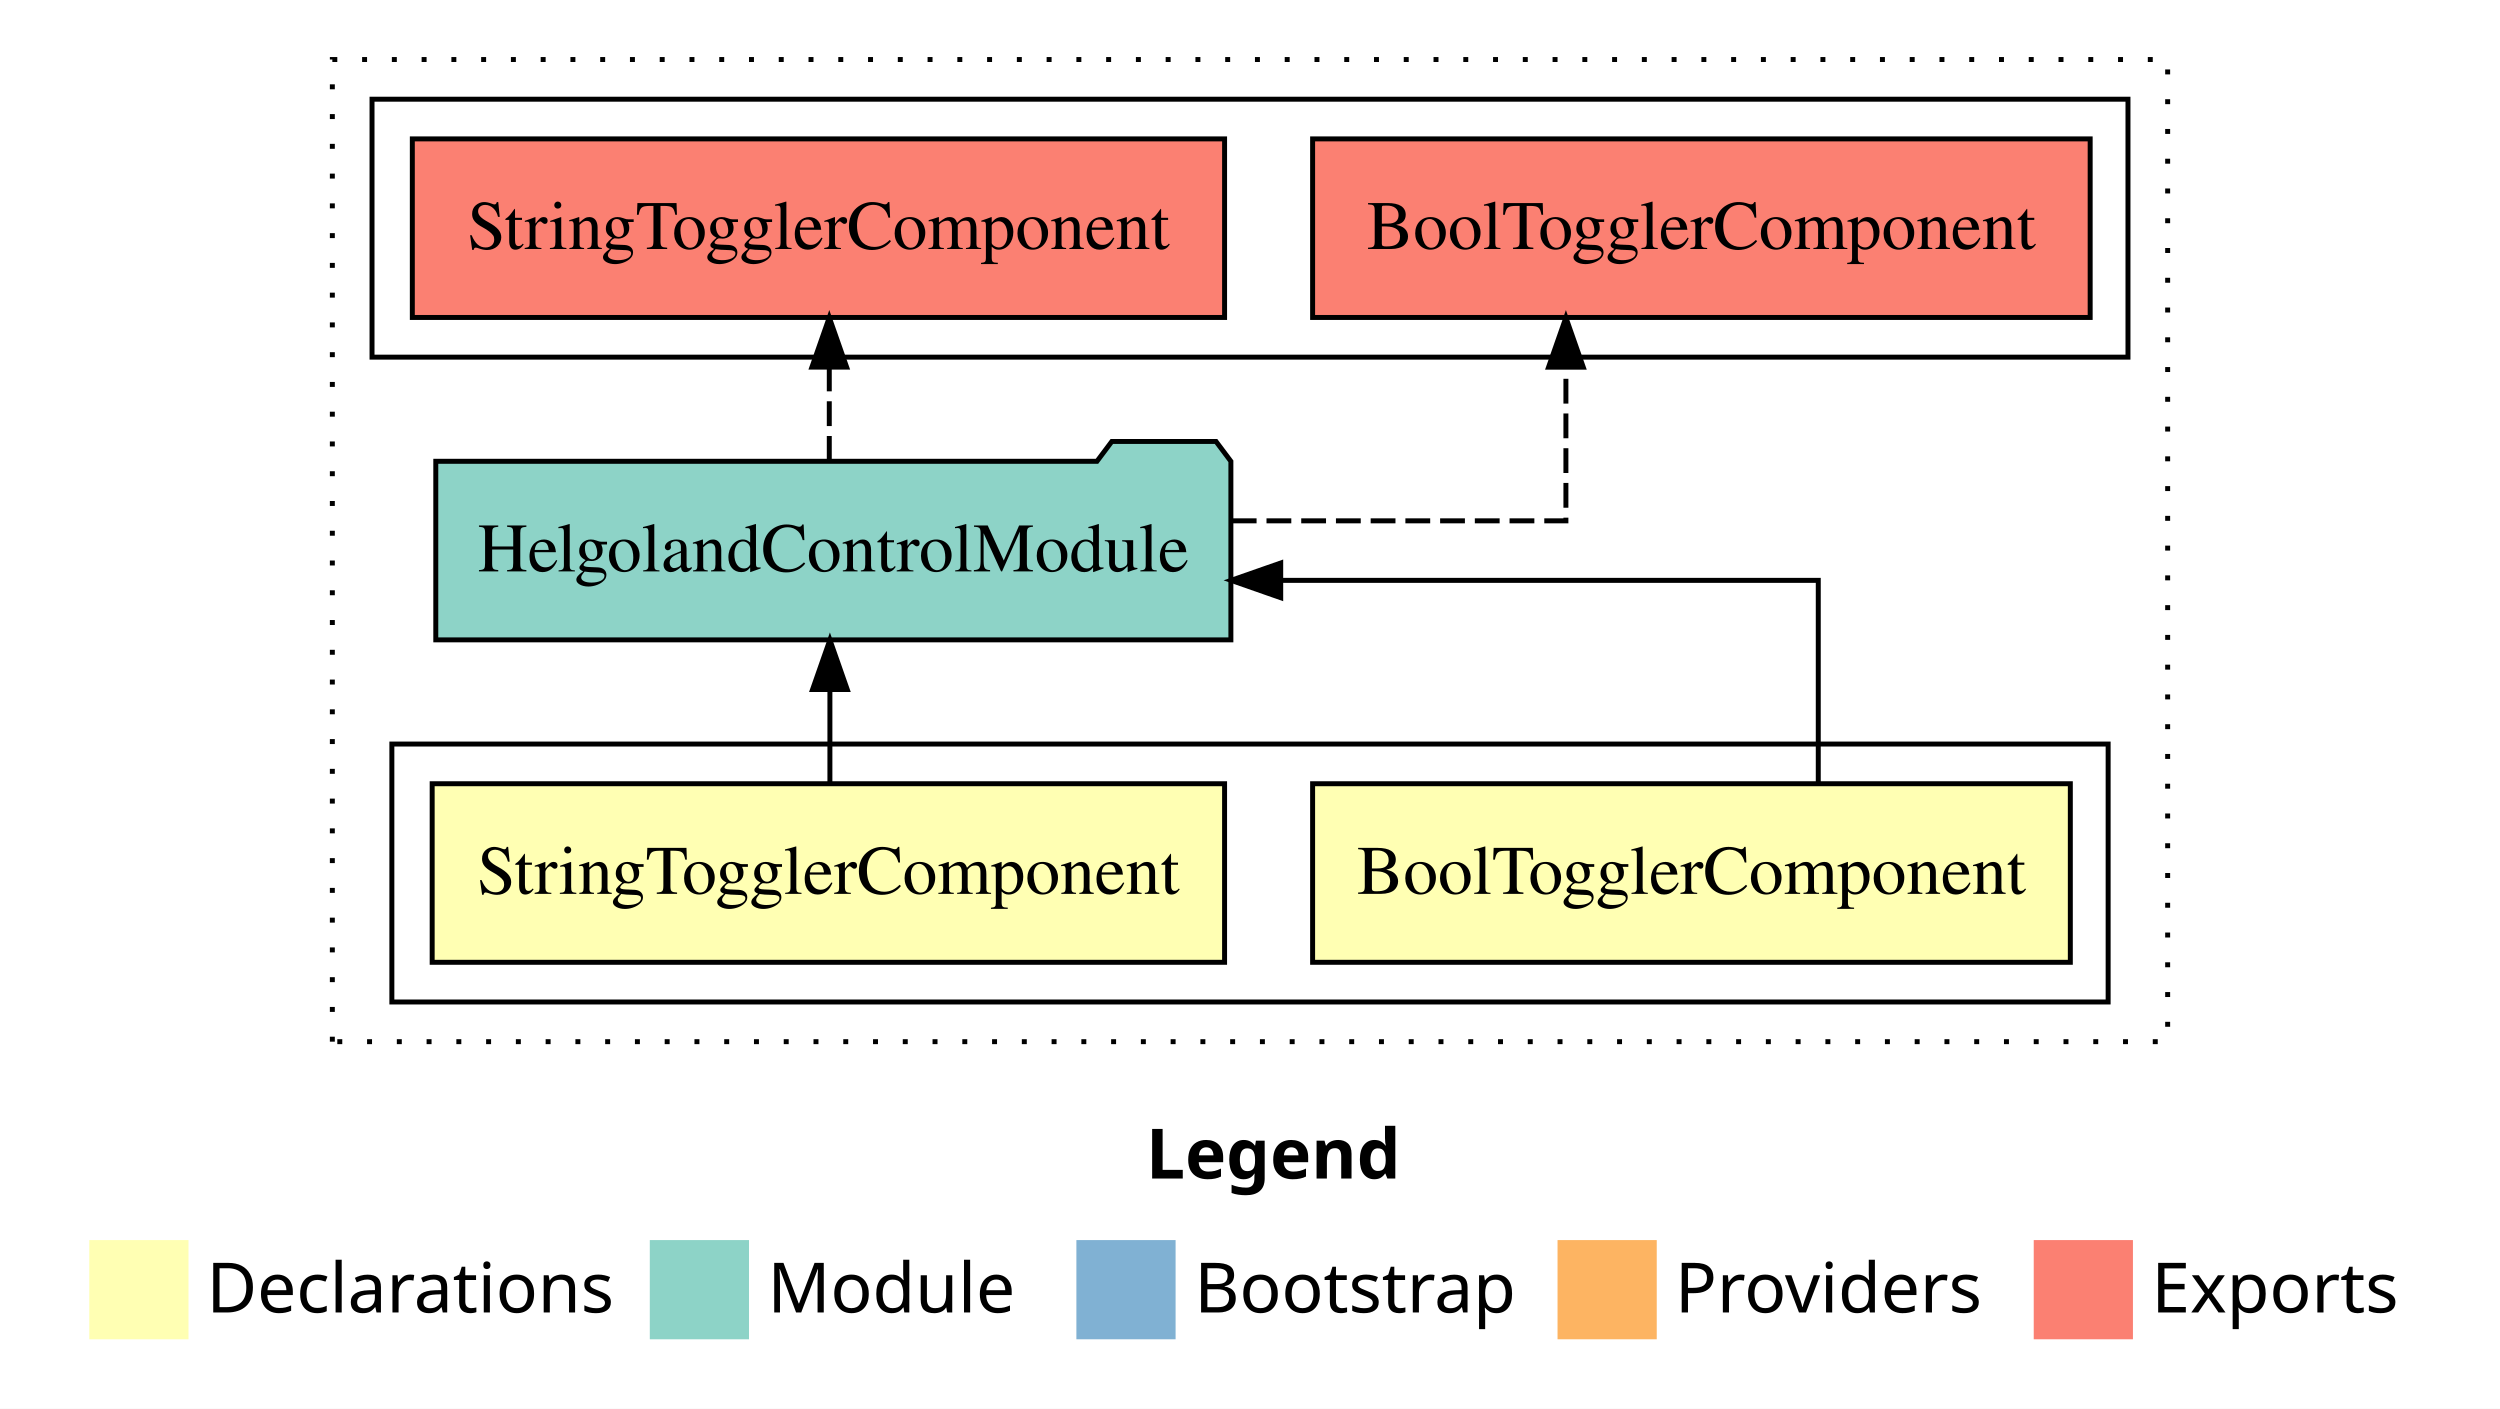
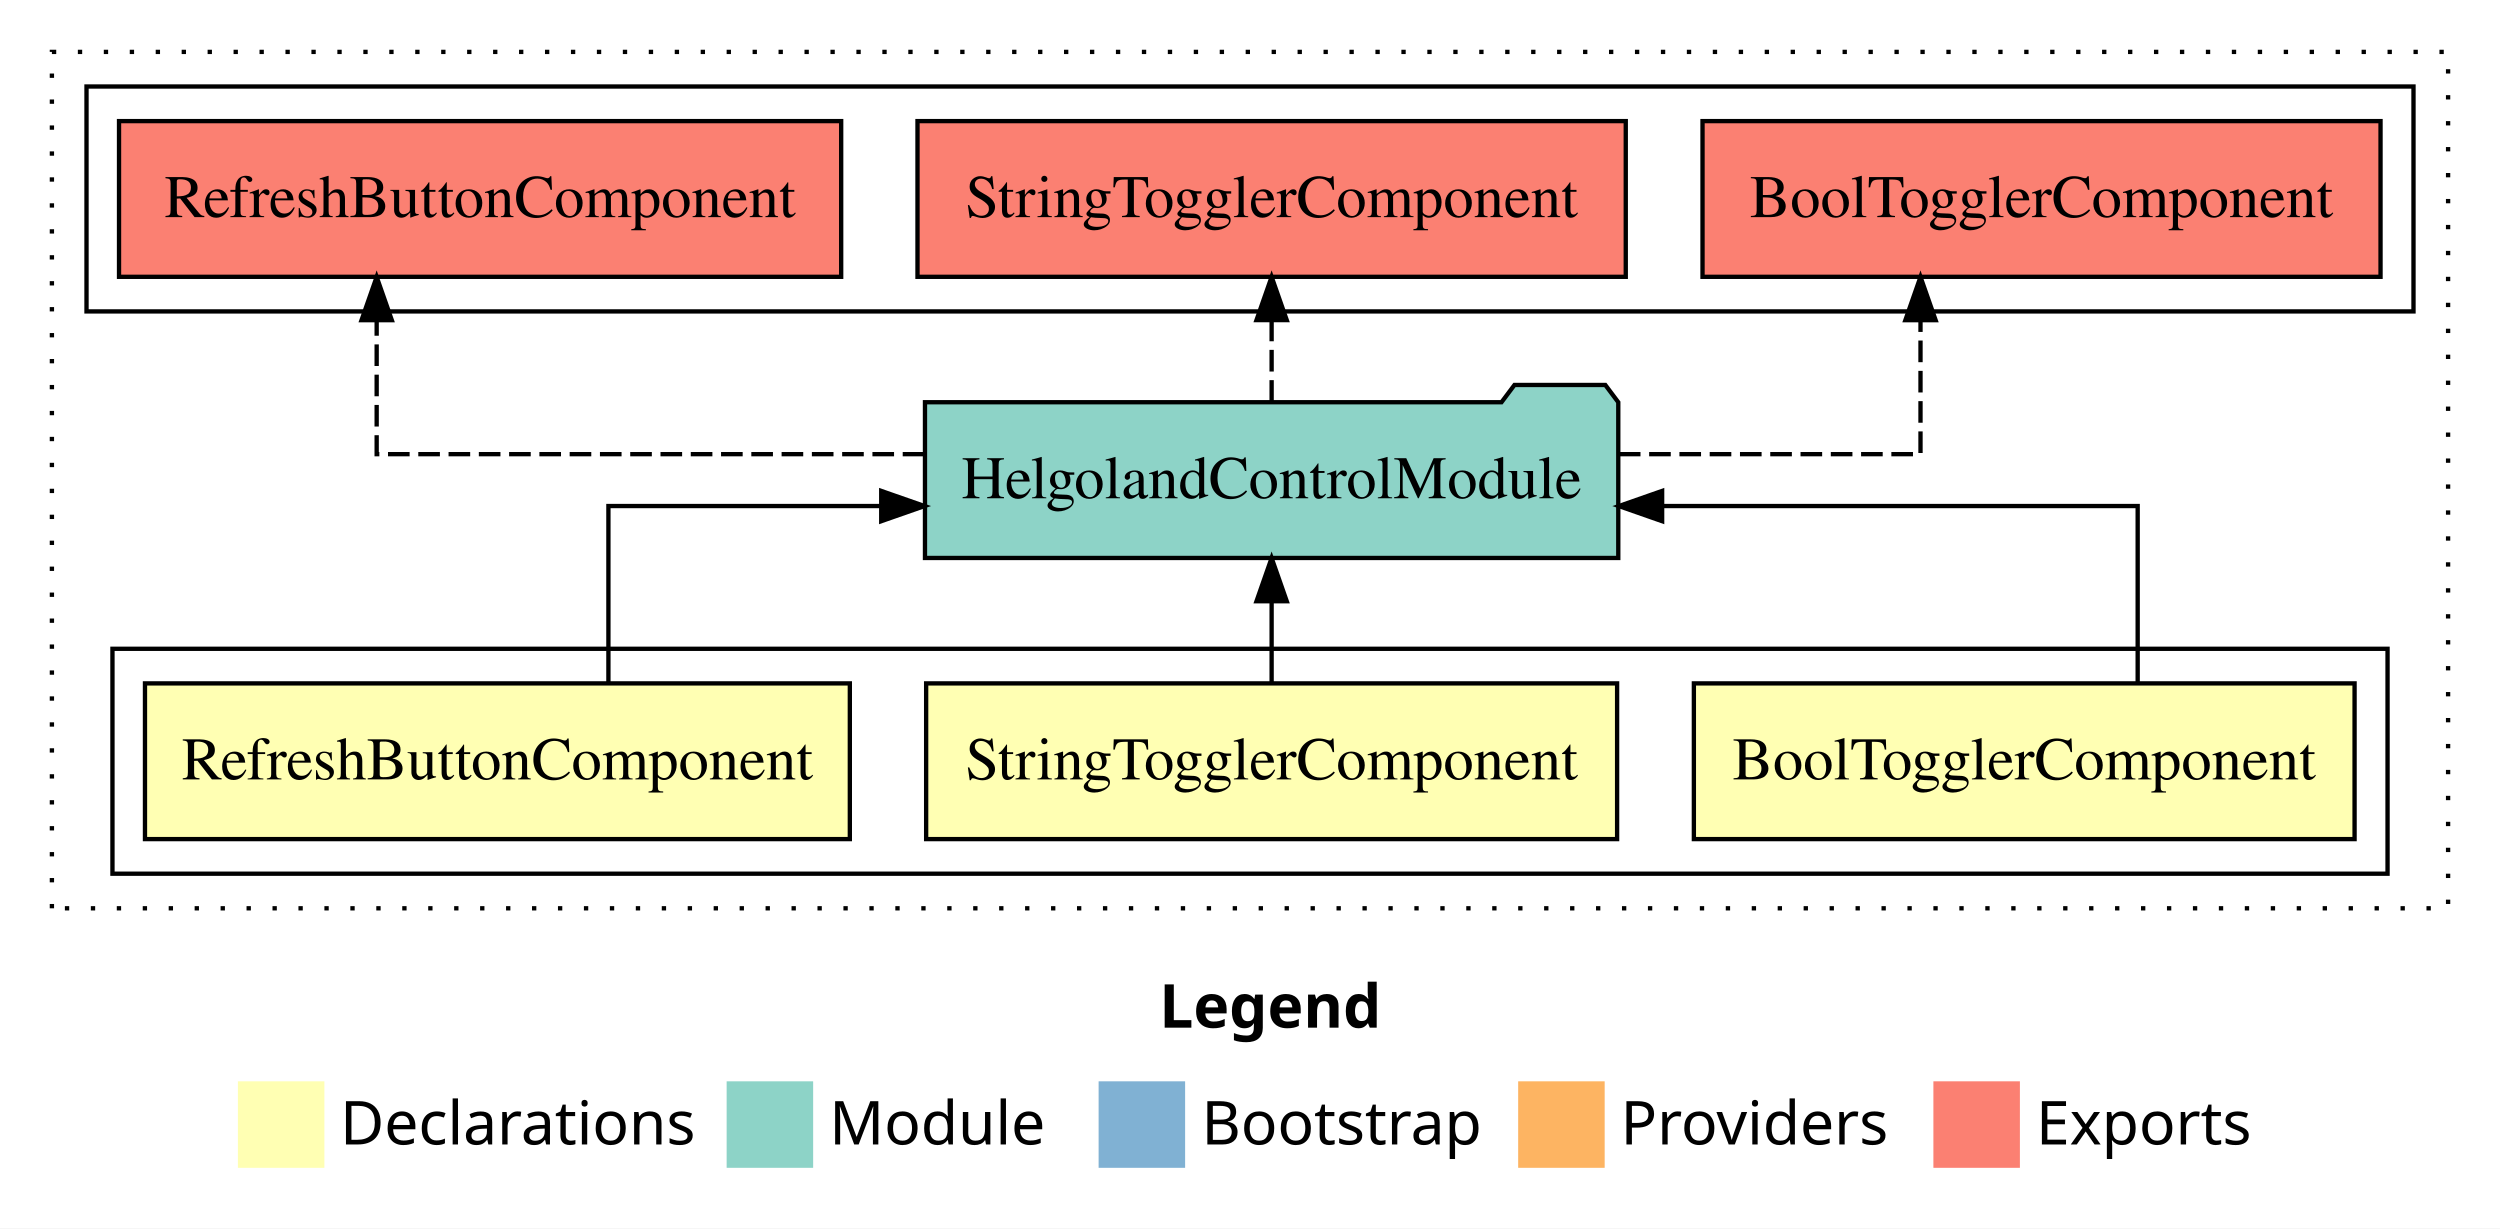
- <svg xmlns="http://www.w3.org/2000/svg" width="504pt" height="284pt" viewBox="0.00 0.00 504.00 284.00">
+ <svg xmlns="http://www.w3.org/2000/svg" width="578pt" height="284pt" viewBox="0.00 0.00 578.00 284.00">
  <g id="graph0" class="graph" transform="scale(1 1) rotate(0) translate(4 280)">
-     <polygon fill="#ffffff" stroke="transparent" points="-4,4 -4,-280 500,-280 500,4 -4,4" />
-     <text text-anchor="start" x="227.009" y="-42.4" font-family="sans-serif" font-weight="bold" font-size="14.00" fill="#000000">Legend</text>
-     <polygon fill="#ffffb3" stroke="transparent" points="14,-10 14,-30 34,-30 34,-10 14,-10" />
-     <text text-anchor="start" x="37.629" y="-15.4" font-family="sans-serif" font-size="14.00" fill="#000000">  Declarations</text>
-     <polygon fill="#8dd3c7" stroke="transparent" points="127,-10 127,-30 147,-30 147,-10 127,-10" />
-     <text text-anchor="start" x="150.725" y="-15.4" font-family="sans-serif" font-size="14.00" fill="#000000">  Module</text>
-     <polygon fill="#80b1d3" stroke="transparent" points="213,-10 213,-30 233,-30 233,-10 213,-10" />
-     <text text-anchor="start" x="236.781" y="-15.4" font-family="sans-serif" font-size="14.00" fill="#000000">  Bootstrap</text>
-     <polygon fill="#fdb462" stroke="transparent" points="310,-10 310,-30 330,-30 330,-10 310,-10" />
-     <text text-anchor="start" x="333.673" y="-15.4" font-family="sans-serif" font-size="14.00" fill="#000000">  Providers</text>
-     <polygon fill="#fb8072" stroke="transparent" points="406,-10 406,-30 426,-30 426,-10 406,-10" />
-     <text text-anchor="start" x="429.726" y="-15.4" font-family="sans-serif" font-size="14.00" fill="#000000">  Exports</text>
+     <polygon fill="#ffffff" stroke="transparent" points="-4,4 -4,-280 574,-280 574,4 -4,4" />
+     <text text-anchor="start" x="264.009" y="-42.4" font-family="sans-serif" font-weight="bold" font-size="14.00" fill="#000000">Legend</text>
+     <polygon fill="#ffffb3" stroke="transparent" points="51,-10 51,-30 71,-30 71,-10 51,-10" />
+     <text text-anchor="start" x="74.629" y="-15.4" font-family="sans-serif" font-size="14.00" fill="#000000">  Declarations</text>
+     <polygon fill="#8dd3c7" stroke="transparent" points="164,-10 164,-30 184,-30 184,-10 164,-10" />
+     <text text-anchor="start" x="187.725" y="-15.4" font-family="sans-serif" font-size="14.00" fill="#000000">  Module</text>
+     <polygon fill="#80b1d3" stroke="transparent" points="250,-10 250,-30 270,-30 270,-10 250,-10" />
+     <text text-anchor="start" x="273.781" y="-15.4" font-family="sans-serif" font-size="14.00" fill="#000000">  Bootstrap</text>
+     <polygon fill="#fdb462" stroke="transparent" points="347,-10 347,-30 367,-30 367,-10 347,-10" />
+     <text text-anchor="start" x="370.673" y="-15.4" font-family="sans-serif" font-size="14.00" fill="#000000">  Providers</text>
+     <polygon fill="#fb8072" stroke="transparent" points="443,-10 443,-30 463,-30 463,-10 443,-10" />
+     <text text-anchor="start" x="466.726" y="-15.4" font-family="sans-serif" font-size="14.00" fill="#000000">  Exports</text>
    <g id="clust1" class="cluster">
-       <polygon fill="none" stroke="#000000" stroke-dasharray="1,5" points="63,-70 63,-268 433,-268 433,-70 63,-70" />
+       <polygon fill="none" stroke="#000000" stroke-dasharray="1,5" points="8,-70 8,-268 562,-268 562,-70 8,-70" />
    </g>
    <g id="clust2" class="cluster">
-       <polygon fill="none" stroke="#000000" points="75,-78 75,-130 421,-130 421,-78 75,-78" />
+       <polygon fill="none" stroke="#000000" points="22,-78 22,-130 548,-130 548,-78 22,-78" />
    </g>
-     <g id="clust6" class="cluster">
-       <polygon fill="none" stroke="#000000" points="71,-208 71,-260 425,-260 425,-208 71,-208" />
+     <g id="clust7" class="cluster">
+       <polygon fill="none" stroke="#000000" points="16,-208 16,-260 554,-260 554,-208 16,-208" />
    </g>
    <g id="node1" class="node">
-       <polygon fill="#ffffb3" stroke="#000000" points="413.378,-122 260.622,-122 260.622,-86 413.378,-86 413.378,-122" />
-       <text text-anchor="middle" x="337" y="-99.8" font-family="Times,serif" font-size="14.00" fill="#000000">BoolTogglerComponent</text>
+       <polygon fill="#ffffb3" stroke="#000000" points="540.378,-122 387.622,-122 387.622,-86 540.378,-86 540.378,-122" />
+       <text text-anchor="middle" x="464" y="-99.8" font-family="Times,serif" font-size="14.00" fill="#000000">BoolTogglerComponent</text>
+     </g>
+     <g id="node4" class="node">
+       <polygon fill="#8dd3c7" stroke="#000000" points="370.146,-187 367.146,-191 346.146,-191 343.146,-187 209.854,-187 209.854,-151 370.146,-151 370.146,-187" />
+       <text text-anchor="middle" x="290" y="-164.8" font-family="Times,serif" font-size="14.00" fill="#000000">HelgolandControlModule</text>
+     </g>
+     <g id="edge1" class="edge">
+       <path fill="none" stroke="#000000" d="M490.23,-122.022C490.23,-139.373 490.23,-163 490.23,-163 490.23,-163 380.287,-163 380.287,-163" />
+       <polygon fill="#000000" stroke="#000000" points="380.287,-159.5 370.287,-163 380.287,-166.5 380.287,-159.5" />
+     </g>
+     <g id="node2" class="node">
+       <polygon fill="#ffffb3" stroke="#000000" points="369.875,-122 210.125,-122 210.125,-86 369.875,-86 369.875,-122" />
+       <text text-anchor="middle" x="290" y="-99.8" font-family="Times,serif" font-size="14.00" fill="#000000">StringTogglerComponent</text>
+     </g>
+     <g id="edge2" class="edge">
+       <path fill="none" stroke="#000000" d="M290,-122.106C290,-122.106 290,-140.991 290,-140.991" />
+       <polygon fill="#000000" stroke="#000000" points="286.5,-140.991 290,-150.991 293.5,-140.991 286.5,-140.991" />
    </g>
    <g id="node3" class="node">
-       <polygon fill="#8dd3c7" stroke="#000000" points="244.146,-187 241.146,-191 220.146,-191 217.146,-187 83.854,-187 83.854,-151 244.146,-151 244.146,-187" />
-       <text text-anchor="middle" x="164" y="-164.8" font-family="Times,serif" font-size="14.00" fill="#000000">HelgolandControlModule</text>
-     </g>
-     <g id="edge1" class="edge">
-       <path fill="none" stroke="#000000" d="M362.563,-122.022C362.563,-139.373 362.563,-163 362.563,-163 362.563,-163 254.191,-163 254.191,-163" />
-       <polygon fill="#000000" stroke="#000000" points="254.191,-159.5 244.191,-163 254.191,-166.5 254.191,-159.5" />
-     </g>
-     <g id="node2" class="node">
-       <polygon fill="#ffffb3" stroke="#000000" points="242.875,-122 83.125,-122 83.125,-86 242.875,-86 242.875,-122" />
-       <text text-anchor="middle" x="163" y="-99.8" font-family="Times,serif" font-size="14.00" fill="#000000">StringTogglerComponent</text>
-     </g>
-     <g id="edge2" class="edge">
-       <path fill="none" stroke="#000000" d="M163.308,-122.106C163.308,-122.106 163.308,-140.991 163.308,-140.991" />
-       <polygon fill="#000000" stroke="#000000" points="159.808,-140.991 163.308,-150.991 166.808,-140.991 159.808,-140.991" />
-     </g>
-     <g id="node4" class="node">
-       <polygon fill="#fb8072" stroke="#000000" points="417.378,-252 260.622,-252 260.622,-216 417.378,-216 417.378,-252" />
-       <text text-anchor="middle" x="339" y="-229.8" font-family="Times,serif" font-size="14.00" fill="#000000">BoolTogglerComponent </text>
+       <polygon fill="#ffffb3" stroke="#000000" points="192.482,-122 29.518,-122 29.518,-86 192.482,-86 192.482,-122" />
+       <text text-anchor="middle" x="111" y="-99.8" font-family="Times,serif" font-size="14.00" fill="#000000">RefreshButtonComponent</text>
    </g>
    <g id="edge3" class="edge">
-       <path fill="none" stroke="#000000" stroke-dasharray="5,2" d="M244.326,-175C278.965,-175 311.687,-175 311.687,-175 311.687,-175 311.687,-205.977 311.687,-205.977" />
-       <polygon fill="#000000" stroke="#000000" points="308.187,-205.977 311.687,-215.977 315.187,-205.977 308.187,-205.977" />
+       <path fill="none" stroke="#000000" d="M136.664,-122.022C136.664,-139.373 136.664,-163 136.664,-163 136.664,-163 199.739,-163 199.739,-163" />
+       <polygon fill="#000000" stroke="#000000" points="199.739,-166.5 209.739,-163 199.739,-159.5 199.739,-166.5" />
    </g>
    <g id="node5" class="node">
-       <polygon fill="#fb8072" stroke="#000000" points="242.876,-252 79.124,-252 79.124,-216 242.876,-216 242.876,-252" />
-       <text text-anchor="middle" x="161" y="-229.8" font-family="Times,serif" font-size="14.00" fill="#000000">StringTogglerComponent </text>
+       <polygon fill="#fb8072" stroke="#000000" points="546.379,-252 389.622,-252 389.622,-216 546.379,-216 546.379,-252" />
+       <text text-anchor="middle" x="468" y="-229.8" font-family="Times,serif" font-size="14.00" fill="#000000">BoolTogglerComponent </text>
    </g>
    <g id="edge4" class="edge">
-       <path fill="none" stroke="#000000" stroke-dasharray="5,2" d="M163.183,-187.106C163.183,-187.106 163.183,-205.991 163.183,-205.991" />
-       <polygon fill="#000000" stroke="#000000" points="159.683,-205.991 163.183,-215.991 166.683,-205.991 159.683,-205.991" />
+       <path fill="none" stroke="#000000" stroke-dasharray="5,2" d="M370.281,-175C405.949,-175 440.02,-175 440.02,-175 440.02,-175 440.02,-205.977 440.02,-205.977" />
+       <polygon fill="#000000" stroke="#000000" points="436.52,-205.977 440.02,-215.977 443.52,-205.977 436.52,-205.977" />
+     </g>
+     <g id="node6" class="node">
+       <polygon fill="#fb8072" stroke="#000000" points="371.876,-252 208.124,-252 208.124,-216 371.876,-216 371.876,-252" />
+       <text text-anchor="middle" x="290" y="-229.8" font-family="Times,serif" font-size="14.00" fill="#000000">StringTogglerComponent </text>
+     </g>
+     <g id="edge5" class="edge">
+       <path fill="none" stroke="#000000" stroke-dasharray="5,2" d="M290,-187.106C290,-187.106 290,-205.991 290,-205.991" />
+       <polygon fill="#000000" stroke="#000000" points="286.5,-205.991 290,-215.991 293.5,-205.991 286.5,-205.991" />
+     </g>
+     <g id="node7" class="node">
+       <polygon fill="#fb8072" stroke="#000000" points="190.482,-252 23.517,-252 23.517,-216 190.482,-216 190.482,-252" />
+       <text text-anchor="middle" x="107" y="-229.8" font-family="Times,serif" font-size="14.00" fill="#000000">RefreshButtonComponent </text>
+     </g>
+     <g id="edge6" class="edge">
+       <path fill="none" stroke="#000000" stroke-dasharray="5,2" d="M209.706,-175C151.544,-175 83.086,-175 83.086,-175 83.086,-175 83.086,-205.977 83.086,-205.977" />
+       <polygon fill="#000000" stroke="#000000" points="79.587,-205.977 83.086,-215.977 86.587,-205.977 79.587,-205.977" />
    </g>
  </g>
</svg>
